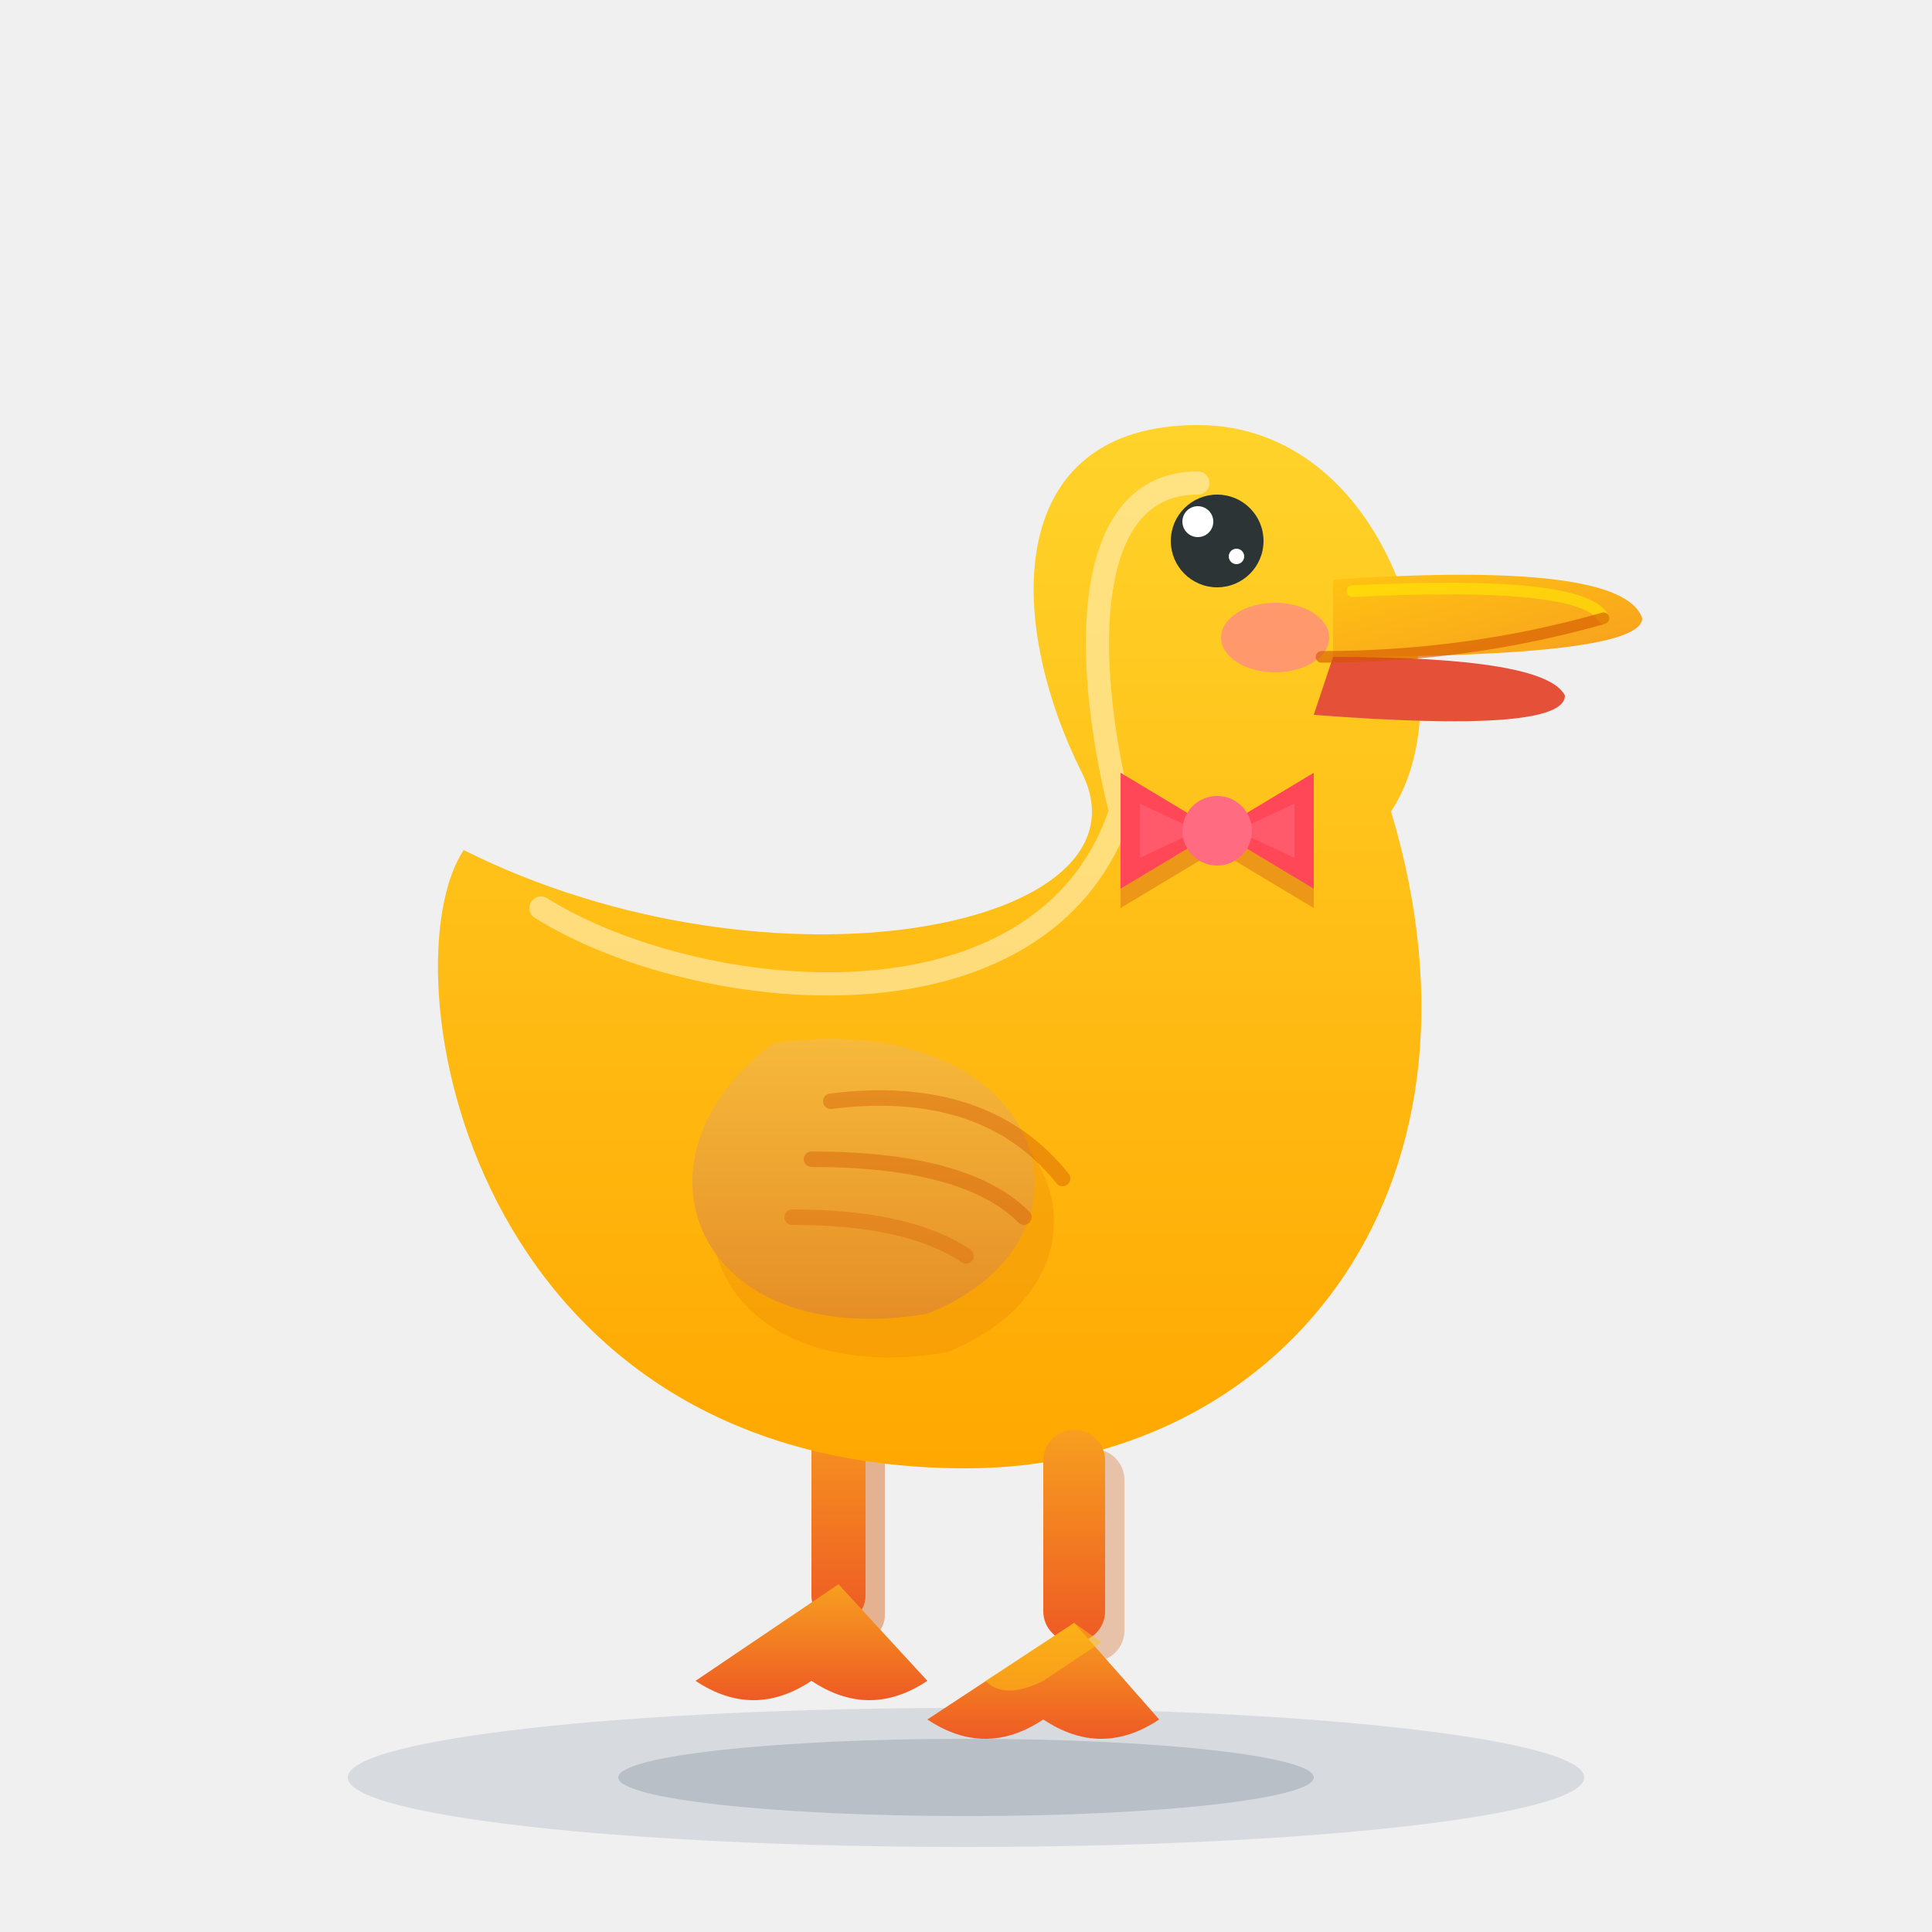
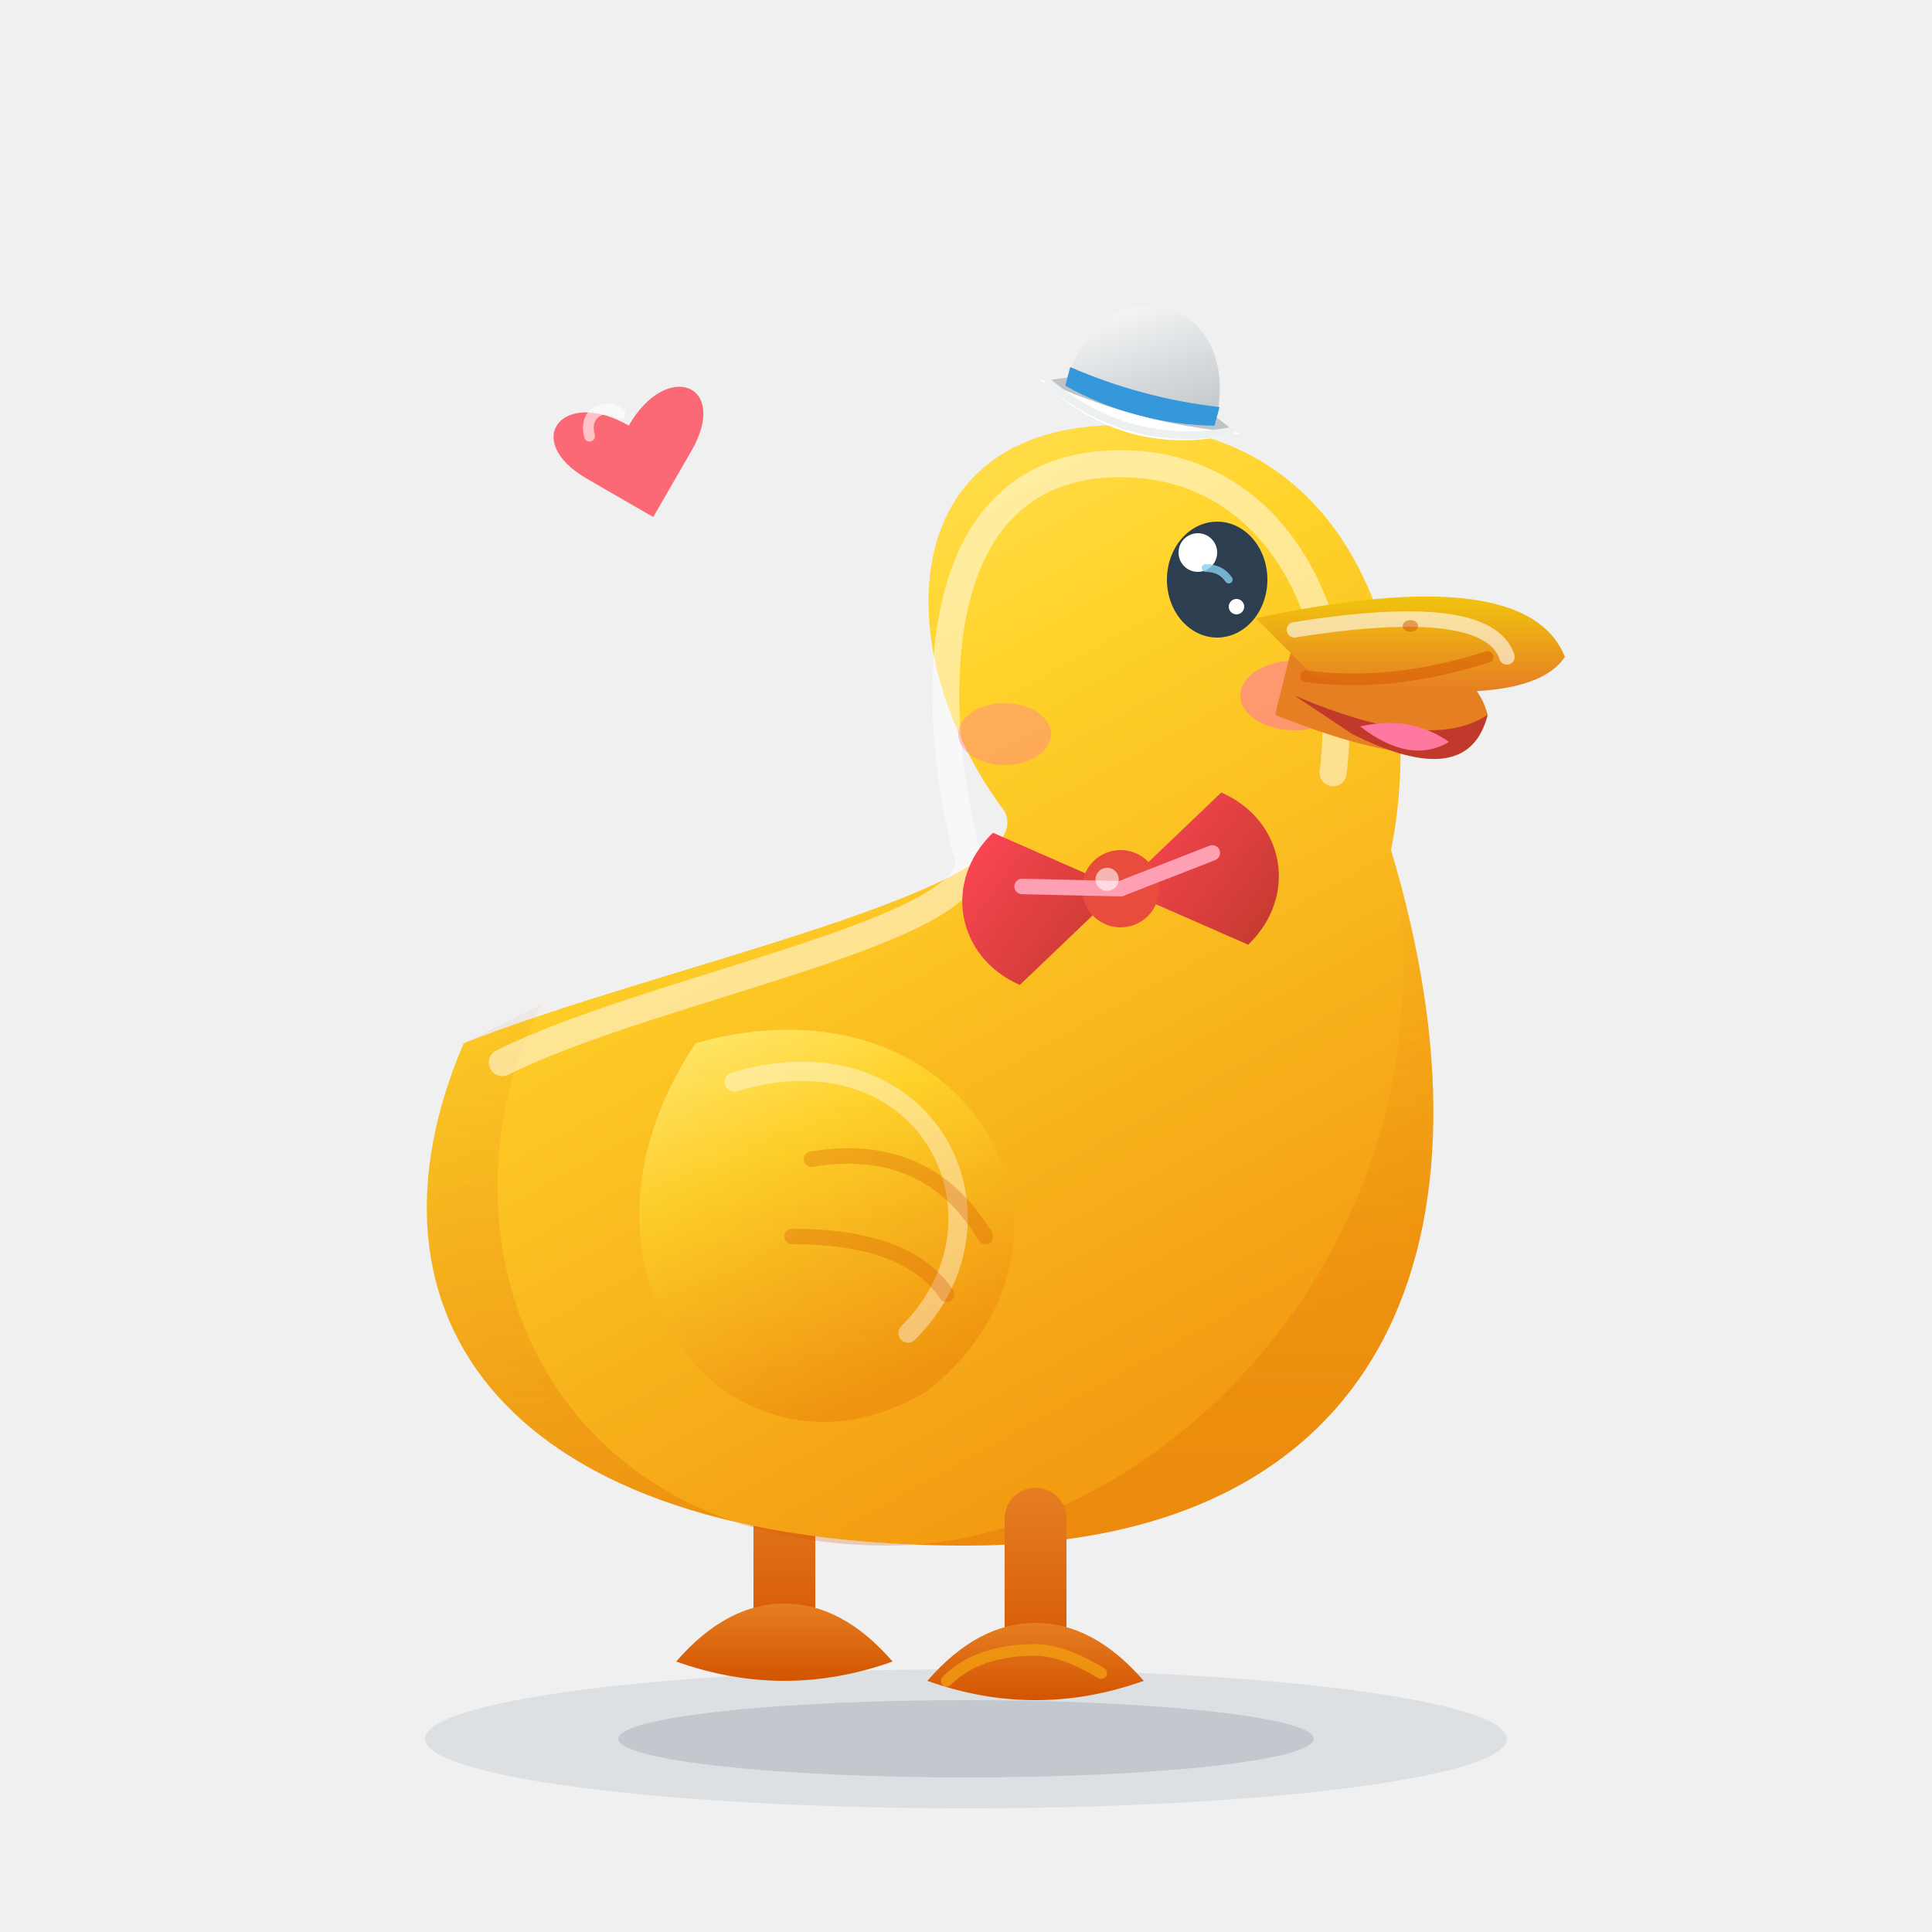
<svg xmlns="http://www.w3.org/2000/svg" viewBox="0 0 500 500" width="500" height="500">
  <defs>
-     <linearGradient id="yellowBody" x1="0%" y1="0%" x2="0%" y2="100%">
-       <stop offset="0%" stop-color="#FFD32A" />
-       <stop offset="100%" stop-color="#FFA801" />
+     <linearGradient id="bodyGrad" x1="0%" y1="0%" x2="50%" y2="100%">
+       <stop offset="0%" stop-color="#FFEA75" />
+       <stop offset="40%" stop-color="#FFD32A" />
+       <stop offset="100%" stop-color="#F39C12" />
    </linearGradient>
-     <linearGradient id="orangeBeak" x1="0%" y1="0%" x2="100%" y2="100%">
-       <stop offset="0%" stop-color="#FFC312" />
-       <stop offset="100%" stop-color="#F79F1F" />
+     <linearGradient id="shadowGrad" x1="0%" y1="0%" x2="0%" y2="100%">
+       <stop offset="0%" stop-color="#D35400" stop-opacity="0" />
+       <stop offset="100%" stop-color="#D35400" stop-opacity="0.25" />
    </linearGradient>
-     <linearGradient id="orangeFeet" x1="0%" y1="0%" x2="0%" y2="100%">
-       <stop offset="0%" stop-color="#F79F1F" />
-       <stop offset="100%" stop-color="#EE5A24" />
+     <linearGradient id="beakGrad" x1="0%" y1="0%" x2="0%" y2="100%">
+       <stop offset="0%" stop-color="#F1C40F" />
+       <stop offset="100%" stop-color="#E67E22" />
    </linearGradient>
-     <linearGradient id="wingGradient" x1="0%" y1="0%" x2="0%" y2="100%">
-       <stop offset="0%" stop-color="#F6B93B" />
-       <stop offset="100%" stop-color="#E58E26" />
+     <linearGradient id="footGrad" x1="0%" y1="0%" x2="0%" y2="100%">
+       <stop offset="0%" stop-color="#E67E22" />
+       <stop offset="100%" stop-color="#D35400" />
+     </linearGradient>
+     <linearGradient id="hatGrad" x1="0%" y1="0%" x2="100%" y2="100%">
+       <stop offset="0%" stop-color="#FFFFFF" />
+       <stop offset="100%" stop-color="#BDC3C7" />
+     </linearGradient>
+     <linearGradient id="bowGrad" x1="0%" y1="0%" x2="100%" y2="100%">
+       <stop offset="0%" stop-color="#FF4757" />
+       <stop offset="100%" stop-color="#C0392B" />
    </linearGradient>
  </defs>
-   <ellipse cx="250" cy="460" rx="160" ry="18" fill="#D1D5DB" opacity="0.8" />
-   <ellipse cx="250" cy="460" rx="90" ry="10" fill="#9CA3AF" opacity="0.5" />
-   <g class="duck-float">
-     <rect x="210" y="360" width="14" height="60" rx="7" fill="#D35400" opacity="0.4" transform="translate(5, 5)" />
-     <rect x="210" y="360" width="14" height="60" rx="7" fill="url(#orangeFeet)" />
-     <path d="M 217 410 L 180 435 Q 195 445 210 435 Q 225 445 240 435 Z" fill="url(#orangeFeet)" />
-     <path d="M 120 220                           C 100 250, 120 380, 250 380                           C 330 380, 390 310, 360 210                          C 380 180, 360 110, 310 110                          C 260 110, 260 160, 280 200                          C 300 240, 200 260, 120 220 Z" fill="url(#yellowBody)" />
-     <path d="M 140 235 C 180 260, 270 270, 290 210 C 280 170, 280 125, 310 125" fill="none" stroke="#FFEAA7" stroke-width="6" stroke-linecap="round" opacity="0.7" />
-     <rect x="270" y="370" width="16" height="55" rx="8" fill="#D35400" opacity="0.3" transform="translate(5, 5)" />
-     <rect x="270" y="370" width="16" height="55" rx="8" fill="url(#orangeFeet)" />
-     <path d="M 278 420 L 240 445 Q 255 455 270 445 Q 285 455 300 445 Z" fill="url(#orangeFeet)" />
-     <path d="M 278 420 L 255 435 Q 260 440 270 435 L 285 425 Z" fill="#FFC312" opacity="0.5" />
-     <path d="M 200 270 C 270 260, 290 320, 240 340 C 180 350, 160 300, 200 270 Z" fill="#D35400" opacity="0.15" transform="translate(5, 10)" />
-     <path d="M 200 270 C 270 260, 290 320, 240 340 C 180 350, 160 300, 200 270 Z" fill="url(#wingGradient)" />
-     <path d="M 215 285 Q 255 280 275 305" stroke="#D35400" stroke-width="4" stroke-linecap="round" fill="none" opacity="0.4" />
-     <path d="M 210 300 Q 250 300 265 315" stroke="#D35400" stroke-width="4" stroke-linecap="round" fill="none" opacity="0.4" />
-     <path d="M 205 315 Q 235 315 250 325" stroke="#D35400" stroke-width="4" stroke-linecap="round" fill="none" opacity="0.3" />
-     <path d="M 315 215 L 290 200 L 290 230 Z" fill="#C23616" transform="translate(0, 5)" opacity="0.3" />
-     <path d="M 315 215 L 340 200 L 340 230 Z" fill="#C23616" transform="translate(0, 5)" opacity="0.3" />
-     <path d="M 315 215 L 290 200 L 290 230 Z" fill="#FF4757" />
-     <path d="M 315 215 L 340 200 L 340 230 Z" fill="#FF4757" />
-     <path d="M 295 208 L 310 215 L 295 222 Z" fill="#FF6B81" opacity="0.5" />
-     <path d="M 335 208 L 320 215 L 335 222 Z" fill="#FF6B81" opacity="0.5" />
-     <circle cx="315" cy="215" r="9" fill="#FF6B81" />
-     <ellipse cx="330" cy="165" rx="14" ry="9" fill="#FF789F" opacity="0.6" />
-     <g class="duck-blink">
-       <circle cx="315" cy="140" r="12" fill="#2D3436" />
-       <circle cx="310" cy="135" r="4" fill="#FFFFFF" />
-       <circle cx="320" cy="144" r="2" fill="#FFFFFF" />
+   <ellipse cx="250" cy="450" rx="140" ry="18" fill="#D1D5DB" opacity="0.6" />
+   <ellipse cx="250" cy="450" rx="90" ry="10" fill="#9CA3AF" opacity="0.4" />
+   <g transform="translate(180, 380)">
+     <rect x="15" y="0" width="16" height="50" rx="8" fill="url(#footGrad)" />
+     <path d="M -5 50 Q 8 35 23 35 Q 38 35 51 50 Q 23 60 -5 50 Z" fill="url(#footGrad)" />
+   </g>
+   <path d="M 120 270               C 90 340, 130 400, 250 400               C 360 400, 390 320, 360 220              C 370 170, 350 110, 290 110              C 230 110, 230 170, 260 210              C 270 230, 170 250, 120 270 Z" fill="url(#bodyGrad)" />
+   <path d="M 120 270 C 90 340, 130 400, 250 400 C 360 400, 390 320, 360 220 C 380 320, 300 400, 230 400 C 140 400, 110 320, 140 260 Z" fill="url(#shadowGrad)" />
+   <path d="M 130 275 C 170 255, 260 240, 250 220 C 240 180, 240 120, 290 120 C 330 120, 350 160, 345 200" fill="none" stroke="#FFFFFF" stroke-width="7" stroke-linecap="round" opacity="0.5" />
+   <g transform="translate(260, 385)">
+     <rect x="0" y="0" width="16" height="50" rx="8" fill="url(#footGrad)" />
+     <path d="M -20 50 Q -7 35 8 35 Q 23 35 36 50 Q 8 60 -20 50 Z" fill="url(#footGrad)" />
+     <path d="M -15 50 Q -7 42 8 42 Q 15 42 25 48" fill="none" stroke="#F39C12" stroke-width="3" stroke-linecap="round" opacity="0.8" />
+   </g>
+   <g transform="translate(170, 240)">
+     <path d="M 10 30 C 80 10, 120 80, 70 120 C 20 150, -30 90, 10 30 Z" fill="url(#bodyGrad)" />
+     <path d="M 10 30 C 80 10, 120 80, 70 120 C 20 150, -30 90, 10 30 Z" fill="url(#shadowGrad)" opacity="0.5" />
+     <path d="M 20 40 C 70 25, 95 75, 65 105" fill="none" stroke="#FFFFFF" stroke-width="5" stroke-linecap="round" opacity="0.4" />
+     <path d="M 40 60 Q 70 55, 85 80" fill="none" stroke="#D35400" stroke-width="4" stroke-linecap="round" opacity="0.3" />
+     <path d="M 35 80 Q 65 80, 75 95" fill="none" stroke="#D35400" stroke-width="4" stroke-linecap="round" opacity="0.3" />
+   </g>
+   <g transform="translate(290, 230) rotate(-10)">
+     <path d="M 0 0 L -30 -20 C -45 -10, -45 10, -30 20 Z" fill="url(#bowGrad)" />
+     <path d="M 0 0 L 30 -20 C 45 -10, 45 10, 30 20 Z" fill="url(#bowGrad)" />
+     <circle cx="0" cy="0" r="10" fill="#E74C3C" />
+     <path d="M -25 -5 Q -10 -2 0 0" fill="none" stroke="#FF9FB3" stroke-width="4" stroke-linecap="round" />
+     <path d="M 25 -5 Q 10 -2 0 0" fill="none" stroke="#FF9FB3" stroke-width="4" stroke-linecap="round" />
+     <circle cx="-3" cy="-3" r="3" fill="#FFFFFF" opacity="0.6" />
+   </g>
+   <g transform="translate(300, 145)">
+     <ellipse cx="35" cy="35" rx="14" ry="9" fill="#FF789F" opacity="0.6" />
+     <ellipse cx="-40" cy="45" rx="12" ry="8" fill="#FF789F" opacity="0.4" />
+     <ellipse cx="15" cy="5" rx="13" ry="15" fill="#2C3E50" />
+     <circle cx="10" cy="-2" r="5" fill="#FFFFFF" />
+     <circle cx="20" cy="12" r="2" fill="#FFFFFF" />
+     <path d="M 12 2 Q 16 2 18 5" fill="none" stroke="#87CEEB" stroke-width="2" stroke-linecap="round" opacity="0.8" />
+     <g transform="translate(40, 15)">
+       <path d="M -5 5 Q 40 5 45 25 Q 40 45 -10 25 Z" fill="#E67E22" />
+       <path d="M -5 20 Q 30 35 45 25 Q 40 45 10 30 Z" fill="#C0392B" />
+       <path d="M 12 28 Q 25 25 35 32 Q 25 38 12 28 Z" fill="#FF789F" />
+       <path d="M -15 0 Q 55 -15 65 10 Q 55 25 0 15 Z" fill="url(#beakGrad)" />
+       <path d="M -5 3 Q 45 -5 50 10" fill="none" stroke="#FFFFFF" stroke-width="4" stroke-linecap="round" opacity="0.6" />
+       <ellipse cx="25" cy="2" rx="2" ry="1.5" fill="#D35400" opacity="0.5" />
+       <path d="M -2 15 Q 20 18 45 10" stroke="#D35400" stroke-width="3" stroke-linecap="round" fill="none" opacity="0.5" />
    </g>
-     <path d="M 345 150 Q 420 145 425 160 Q 425 170 345 170 Z" fill="url(#orangeBeak)" />
-     <path d="M 350 153 Q 410 150 415 160" fill="none" stroke="#FFF200" stroke-width="3" stroke-linecap="round" opacity="0.5" />
-     <path d="M 345 170 Q 400 170 405 180 Q 405 190 340 185 Z" fill="#E55039" />
-     <path d="M 342 170 Q 380 170 415 160" stroke="#D35400" stroke-width="3" stroke-linecap="round" fill="none" opacity="0.6" />
+   </g>
+   <g transform="translate(295, 105) rotate(15)">
+     <path d="M -25 0 Q 0 -12 25 0 Q 0 10 -25 0 Z" fill="#BDC3C7" />
+     <path d="M -20 0 C -20 -35, 20 -35, 20 0 Z" fill="url(#hatGrad)" />
+     <path d="M -20 -5 Q 0 -2 20 -5 L 20 0 Q 0 5 -20 0 Z" fill="#3498DB" />
+     <path d="M -27 0 Q 0 15 27 0 Q 0 5 -27 0 Z" fill="#FFFFFF" />
+     <path d="M -25 0 Q 0 12 25 0" fill="none" stroke="#ECF0F1" stroke-width="2" />
+   </g>
+   <g transform="translate(160, 100) scale(0.7) rotate(-15)">
+     <path d="M 0 15 C -20 -5, -40 10, -20 30 L 0 50 L 20 30 C 40 10, 20 -5, 0 15 Z" fill="#FF4757" opacity="0.8" />
+     <path d="M -15 15 C -15 5, -5 5, -2 10" stroke="#FFFFFF" stroke-width="4" stroke-linecap="round" fill="none" opacity="0.6" />
  </g>
</svg>
